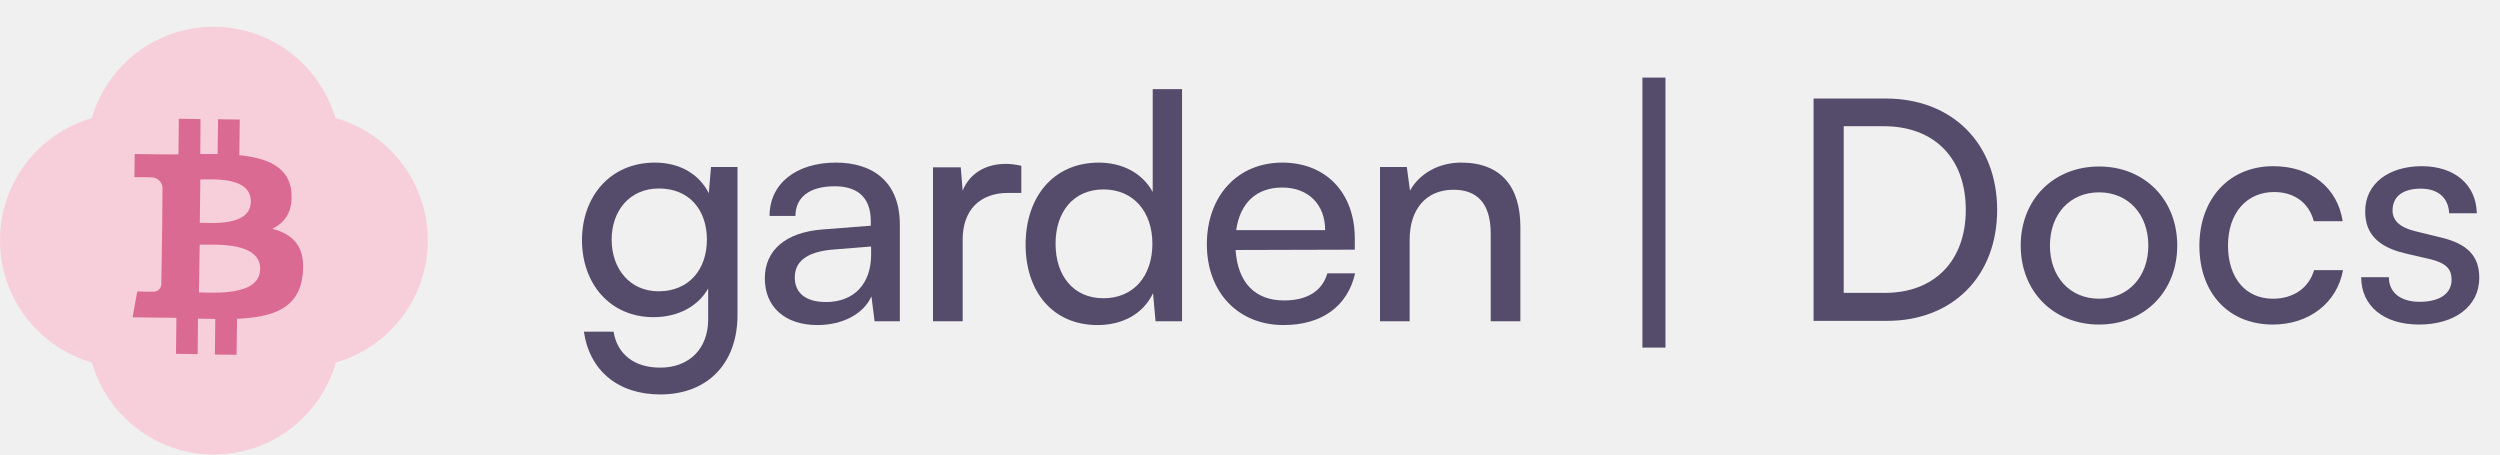
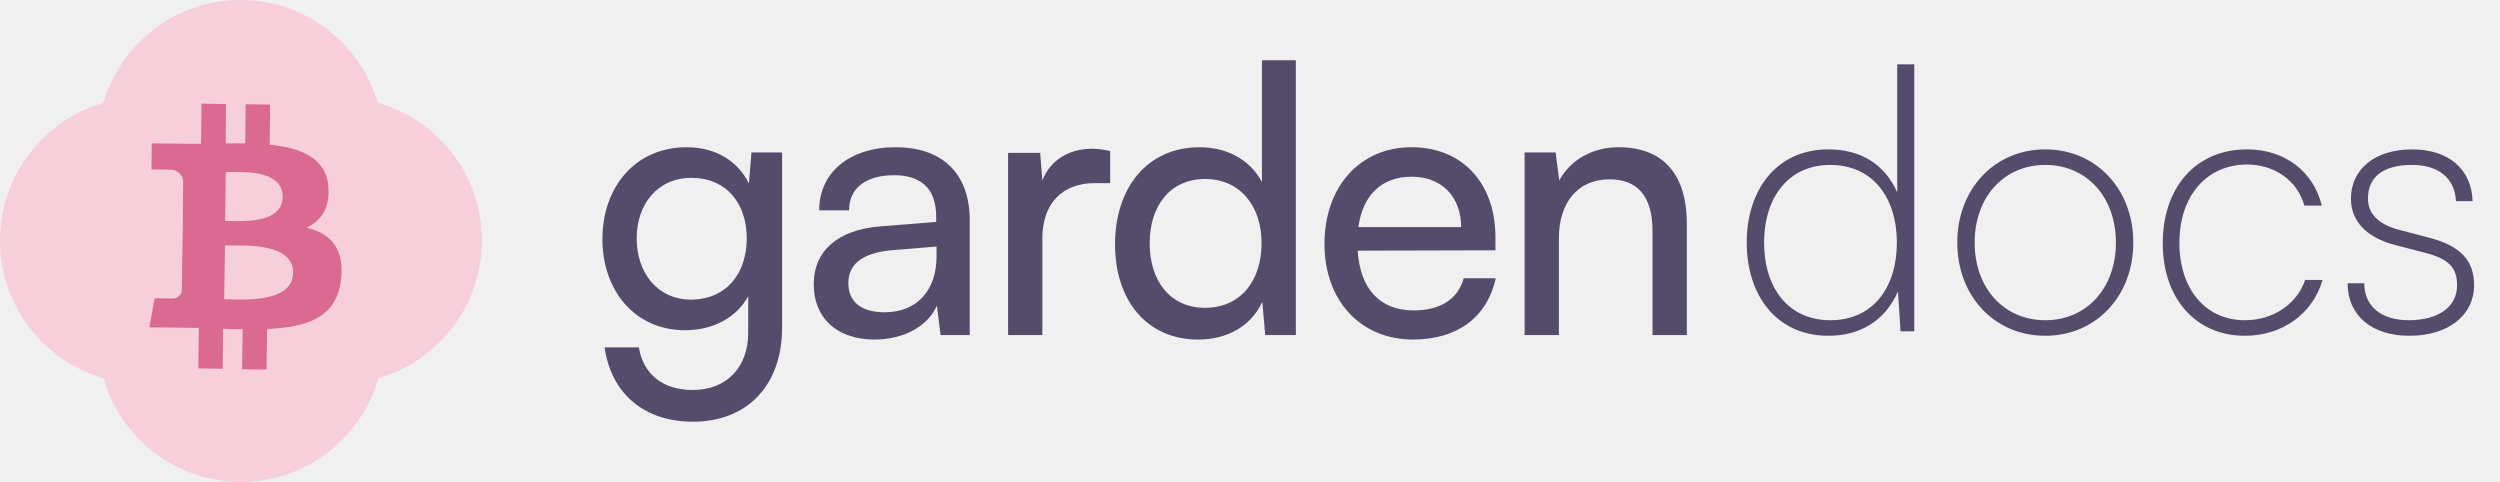
- <svg xmlns="http://www.w3.org/2000/svg" width="187" height="34" viewBox="0 0 187 34" fill="none">
-   <path d="M122.852 26.001V5.807H124.577V26.001H122.852ZM141.153 24H135.656V7.371H141.061C146.029 7.371 149.387 10.729 149.387 15.697C149.387 20.642 146.075 24 141.153 24ZM140.9 9.441H137.91V21.907H140.992C144.695 21.907 147.041 19.515 147.041 15.697C147.041 11.833 144.695 9.441 140.9 9.441ZM151.15 18.365C151.15 14.892 153.634 12.454 157.015 12.454C160.373 12.454 162.857 14.892 162.857 18.365C162.857 21.838 160.373 24.276 157.015 24.276C153.634 24.276 151.15 21.838 151.15 18.365ZM153.335 18.365C153.335 20.711 154.83 22.344 157.015 22.344C159.177 22.344 160.695 20.711 160.695 18.365C160.695 16.019 159.177 14.386 157.015 14.386C154.83 14.386 153.335 16.019 153.335 18.365ZM164.515 18.388C164.515 14.869 166.746 12.431 170.035 12.431C172.864 12.431 174.842 14.041 175.233 16.548H173.071C172.703 15.122 171.553 14.363 170.104 14.363C168.057 14.363 166.654 15.927 166.654 18.365C166.654 20.78 167.965 22.344 170.012 22.344C171.553 22.344 172.703 21.539 173.094 20.205H175.256C174.819 22.643 172.726 24.276 170.012 24.276C166.7 24.276 164.515 21.93 164.515 18.388ZM176.617 20.734H178.687C178.687 21.884 179.561 22.574 180.987 22.574C182.505 22.574 183.379 21.953 183.379 20.918C183.379 20.159 183.011 19.699 181.838 19.4L179.86 18.94C177.859 18.457 176.916 17.468 176.916 15.812C176.916 13.742 178.664 12.431 181.148 12.431C183.609 12.431 185.219 13.811 185.265 15.95H183.195C183.149 14.823 182.39 14.11 181.079 14.11C179.722 14.11 178.963 14.708 178.963 15.743C178.963 16.502 179.515 17.008 180.619 17.284L182.597 17.767C184.506 18.227 185.449 19.101 185.449 20.78C185.449 22.919 183.609 24.276 180.941 24.276C178.296 24.276 176.617 22.873 176.617 20.734Z" fill="#554B6A" />
-   <path d="M105.442 24.031H103.225V12.494H105.23L105.466 14.263C106.197 12.942 107.66 12.163 109.288 12.163C112.332 12.163 113.724 14.027 113.724 16.976V24.031H111.506V17.472C111.506 15.136 110.421 14.192 108.722 14.192C106.646 14.192 105.442 15.679 105.442 17.92V24.031Z" fill="#554B6A" />
-   <path d="M96.007 24.314C92.609 24.314 90.273 21.86 90.273 18.274C90.273 14.664 92.562 12.163 95.912 12.163C99.192 12.163 101.339 14.428 101.339 17.849V18.675L92.42 18.699C92.586 21.129 93.86 22.474 96.054 22.474C97.776 22.474 98.909 21.766 99.286 20.445H101.362C100.796 22.922 98.861 24.314 96.007 24.314ZM95.912 14.027C93.978 14.027 92.751 15.183 92.468 17.212H99.121C99.121 15.301 97.871 14.027 95.912 14.027Z" fill="#554B6A" />
-   <path d="M82.094 24.314C78.744 24.314 76.715 21.813 76.715 18.298C76.715 14.759 78.767 12.164 82.189 12.164C83.958 12.164 85.444 12.942 86.223 14.358V6.666H88.417V24.031H86.435L86.247 21.931C85.492 23.512 83.934 24.314 82.094 24.314ZM82.542 22.309C84.807 22.309 86.199 20.634 86.199 18.227C86.199 15.868 84.807 14.169 82.542 14.169C80.277 14.169 78.956 15.868 78.956 18.227C78.956 20.61 80.277 22.309 82.542 22.309Z" fill="#554B6A" />
-   <path d="M76.395 12.4V14.429H75.404C73.305 14.429 72.007 15.703 72.007 17.921V24.031H69.789V12.518H71.865L72.007 14.264C72.479 13.06 73.635 12.258 75.216 12.258C75.617 12.258 75.947 12.306 76.395 12.4Z" fill="#554B6A" />
-   <path d="M61.149 24.314C58.672 24.314 57.209 22.922 57.209 20.822C57.209 18.699 58.79 17.377 61.503 17.165L65.136 16.882V16.552C65.136 14.617 63.98 13.933 62.423 13.933C60.559 13.933 59.498 14.758 59.498 16.151H57.563C57.563 13.744 59.545 12.163 62.517 12.163C65.372 12.163 67.307 13.673 67.307 16.788V24.031H65.419L65.184 22.167C64.594 23.488 63.013 24.314 61.149 24.314ZM61.786 22.592C63.886 22.592 65.16 21.223 65.16 19.052V18.439L62.211 18.675C60.252 18.864 59.45 19.619 59.45 20.751C59.45 21.978 60.347 22.592 61.786 22.592Z" fill="#554B6A" />
-   <path d="M43.533 17.967C43.533 14.711 45.633 12.163 48.983 12.163C50.847 12.163 52.286 13.013 53.018 14.452L53.183 12.494H55.165V23.559C55.165 27.192 52.923 29.504 49.384 29.504C46.246 29.504 44.099 27.735 43.675 24.809H45.892C46.176 26.508 47.45 27.499 49.384 27.499C51.555 27.499 52.971 26.083 52.971 23.889V21.577C52.216 22.922 50.706 23.724 48.889 23.724C45.609 23.724 43.533 21.2 43.533 17.967ZM45.751 17.92C45.751 20.091 47.096 21.789 49.266 21.789C51.508 21.789 52.876 20.185 52.876 17.92C52.876 15.702 51.555 14.098 49.29 14.098C47.072 14.098 45.751 15.797 45.751 17.92Z" fill="#554B6A" />
-   <path fill-rule="evenodd" clip-rule="evenodd" d="M15.975 2C20.285 2 23.925 4.878 25.082 8.821C29.074 9.944 32.001 13.617 32.001 17.974C32.001 22.316 29.096 25.978 25.126 27.116C23.989 31.091 20.334 34 16 34C11.667 34 8.011 31.091 6.875 27.116C2.905 25.978 -1.89408e-07 22.316 0 17.974C1.89291e-07 13.637 2.9 9.978 6.863 8.837C8.015 4.886 11.659 2 15.975 2Z" fill="#F7CFDB" />
-   <path d="M18.761 15.093C18.738 16.925 15.862 16.676 14.946 16.665L14.986 13.424C15.901 13.435 18.784 13.18 18.761 15.093ZM19.453 20.143C19.429 22.158 15.983 21.886 14.881 21.873L14.937 18.302C16.035 18.317 19.49 18.042 19.464 20.146L19.453 20.143ZM21.806 14.408C21.647 12.482 19.995 11.82 17.902 11.608L17.934 8.941L16.309 8.92L16.277 11.518C15.852 11.512 15.416 11.515 14.982 11.519L15 8.908L13.379 8.882L13.347 11.546C12.995 11.551 12.649 11.552 12.313 11.549L10.075 11.519L10.054 13.255C10.054 13.255 11.258 13.248 11.23 13.27C11.685 13.218 12.097 13.54 12.157 13.993L12.129 17.022C12.187 17.022 12.244 17.026 12.3 17.034L12.129 17.034L12.068 21.287C12.041 21.605 11.763 21.841 11.445 21.817C11.47 21.824 10.266 21.801 10.266 21.801L9.919 23.735L12.032 23.761L13.195 23.772L13.164 26.466L14.786 26.487L14.809 23.832C15.24 23.849 15.674 23.857 16.105 23.861L16.072 26.519L17.694 26.539L17.731 23.846C20.466 23.724 22.38 23.059 22.648 20.501C22.862 18.438 21.91 17.507 20.369 17.115C21.317 16.649 21.919 15.813 21.795 14.405L21.806 14.408Z" fill="#DB6A93" />
+ <svg xmlns="http://www.w3.org/2000/svg" width="166" height="32" viewBox="0 0 166 32" fill="none">
+   <g clip-path="url(#clip0_17057_12971)">
+     <path fill-rule="evenodd" clip-rule="evenodd" d="M15.975 0C20.285 0 23.925 2.878 25.082 6.821C29.073 7.945 31.999 11.617 31.999 15.974C31.999 20.316 29.094 23.977 25.125 25.115C23.988 29.091 20.332 32.001 15.998 32.001C11.664 32.001 8.008 29.091 6.872 25.115C2.904 23.976 0 20.315 0 15.974C0 11.637 2.9 7.978 6.863 6.836C8.015 2.886 11.659 0 15.975 0Z" fill="#F7CFDB" />
+     <path d="M18.765 13.093C18.742 14.924 15.866 14.676 14.95 14.665L14.989 11.424C15.905 11.435 18.788 11.18 18.765 13.093ZM19.457 18.143C19.433 20.157 15.986 19.886 14.885 19.872L14.941 16.302C16.039 16.317 19.494 16.042 19.468 18.146L19.457 18.143ZM21.81 12.407C21.651 10.482 19.999 9.82 17.906 9.607L17.938 6.941L16.313 6.92L16.281 9.517C15.856 9.512 15.42 9.515 14.986 9.519L15.004 6.908L13.383 6.882L13.351 9.546C12.998 9.551 12.653 9.551 12.317 9.548L10.079 9.519L10.058 11.255C10.058 11.255 11.261 11.247 11.234 11.27C11.689 11.218 12.101 11.54 12.161 11.993L12.133 15.021C12.19 15.022 12.248 15.026 12.304 15.034L12.133 15.033L12.072 19.287C12.045 19.605 11.767 19.841 11.449 19.817C11.474 19.823 10.27 19.801 10.27 19.801L9.923 21.735L12.036 21.761L13.198 21.772L13.167 24.466L14.79 24.486L14.813 21.832C15.244 21.849 15.678 21.857 16.109 21.861L16.075 24.519L17.698 24.539L17.735 21.846C20.47 21.724 22.384 21.059 22.652 18.5C22.866 16.438 21.914 15.507 20.373 15.115C21.321 14.648 21.923 13.813 21.799 12.404L21.81 12.407Z" fill="#DB6A93" />
+     <path d="M103.509 22.247H101.234V10.123H103.292L103.534 11.982C104.284 10.594 105.784 9.775 107.454 9.775C110.576 9.775 112.004 11.734 112.004 14.834V22.247H109.729V15.354C109.729 12.899 108.616 11.908 106.873 11.908C104.744 11.908 103.509 13.47 103.509 15.825V22.247Z" fill="#554B6A" />
+     <path d="M93.826 22.545C90.341 22.545 87.945 19.966 87.945 16.197C87.945 12.404 90.293 9.775 93.73 9.775C97.094 9.775 99.296 12.156 99.296 15.751V16.619L90.148 16.643C90.317 19.197 91.624 20.611 93.875 20.611C95.641 20.611 96.803 19.867 97.19 18.478H99.32C98.739 21.082 96.755 22.545 93.826 22.545ZM93.73 11.734C91.745 11.734 90.487 12.949 90.196 15.081H97.021C97.021 13.073 95.738 11.734 93.73 11.734Z" fill="#554B6A" />
+     <path d="M79.557 22.546C76.12 22.546 74.039 19.918 74.039 16.224C74.039 12.505 76.145 9.777 79.654 9.777C81.469 9.777 82.994 10.595 83.792 12.083V4H86.043V22.249H84.01L83.817 20.042C83.042 21.703 81.445 22.546 79.557 22.546ZM80.017 20.439C82.34 20.439 83.768 18.678 83.768 16.149C83.768 13.67 82.34 11.885 80.017 11.885C77.694 11.885 76.338 13.67 76.338 16.149C76.338 18.654 77.694 20.439 80.017 20.439Z" fill="#554B6A" />
+     <path d="M73.714 10.026V12.158H72.698C70.543 12.158 69.213 13.497 69.213 15.828V22.25H66.938V10.15H69.067L69.213 11.985C69.697 10.72 70.882 9.877 72.504 9.877C72.915 9.877 73.254 9.927 73.714 10.026Z" fill="#554B6A" />
+     <path d="M58.073 22.545C55.532 22.545 54.031 21.082 54.031 18.875C54.031 16.643 55.653 15.255 58.436 15.032L62.163 14.734V14.387C62.163 12.354 60.977 11.635 59.38 11.635C57.468 11.635 56.379 12.503 56.379 13.966H54.394C54.394 11.437 56.427 9.775 59.477 9.775C62.405 9.775 64.39 11.362 64.39 14.635V22.247H62.453L62.211 20.288C61.606 21.677 59.985 22.545 58.073 22.545ZM58.726 20.735C60.88 20.735 62.187 19.297 62.187 17.015V16.371L59.162 16.619C57.153 16.817 56.33 17.61 56.33 18.801C56.33 20.09 57.25 20.735 58.726 20.735Z" fill="#554B6A" />
+     <path d="M40 15.877C40 12.455 42.154 9.777 45.591 9.777C47.502 9.777 48.979 10.67 49.729 12.182L49.898 10.124H51.931V21.753C51.931 25.572 49.632 28.001 46.002 28.001C42.783 28.001 40.581 26.142 40.145 23.067H42.42C42.711 24.852 44.017 25.894 46.002 25.894C48.229 25.894 49.681 24.406 49.681 22.1V19.67C48.906 21.084 47.357 21.927 45.494 21.927C42.13 21.927 40 19.274 40 15.877ZM42.275 15.827C42.275 18.108 43.654 19.894 45.881 19.894C48.18 19.894 49.584 18.207 49.584 15.827C49.584 13.496 48.229 11.81 45.905 11.81C43.63 11.81 42.275 13.596 42.275 15.827Z" fill="#554B6A" />
+     <path d="M121.409 22.295C117.947 22.295 115.982 19.593 115.982 16.107C115.982 12.62 117.947 9.919 121.409 9.919C123.496 9.919 125.117 10.852 125.976 12.767V4.271H127.106V22H126.197L126.026 19.348C125.142 21.362 123.447 22.295 121.409 22.295ZM121.532 21.263C124.356 21.263 125.952 19.102 125.952 16.107C125.952 13.135 124.356 10.95 121.532 10.95C118.732 10.95 117.136 13.135 117.136 16.107C117.136 19.102 118.732 21.263 121.532 21.263ZM129.963 16.107C129.963 12.546 132.443 9.919 135.807 9.919C139.171 9.919 141.651 12.546 141.651 16.107C141.651 19.667 139.171 22.295 135.807 22.295C132.443 22.295 129.963 19.667 129.963 16.107ZM131.117 16.107C131.117 19.127 133.057 21.263 135.807 21.263C138.557 21.263 140.497 19.127 140.497 16.107C140.497 13.086 138.557 10.95 135.807 10.95C133.057 10.95 131.117 13.086 131.117 16.107ZM143.607 16.156C143.607 12.423 145.817 9.919 149.206 9.919C151.735 9.919 153.626 11.416 154.166 13.651H153.012C152.521 11.908 150.95 10.925 149.206 10.925C146.579 10.925 144.712 12.939 144.712 16.131C144.712 19.176 146.431 21.263 149.059 21.263C150.95 21.263 152.521 20.183 153.061 18.587H154.216C153.577 20.821 151.564 22.295 149.059 22.295C145.817 22.295 143.607 19.839 143.607 16.156ZM155.881 18.808H156.986C156.986 20.33 158.116 21.263 159.933 21.263C161.922 21.263 163.15 20.379 163.15 18.93C163.15 17.776 162.585 17.187 161.063 16.794L159.074 16.279C157.06 15.763 156.102 14.633 156.102 13.184C156.102 11.22 157.723 9.919 160.154 9.919C162.585 9.919 164.107 11.22 164.181 13.356H163.076C163.002 11.834 161.922 10.95 160.154 10.95C158.263 10.95 157.232 11.736 157.232 13.184C157.232 14.191 157.919 14.903 159.344 15.272L161.308 15.787C163.371 16.328 164.279 17.285 164.279 18.93C164.279 20.944 162.56 22.295 159.982 22.295C157.477 22.295 155.881 20.944 155.881 18.808Z" fill="#554B6A" />
+   </g>
+   <defs>
+     <clipPath id="clip0_17057_12971">
+       <rect width="166" height="32" fill="white" />
+     </clipPath>
+   </defs>
</svg>
